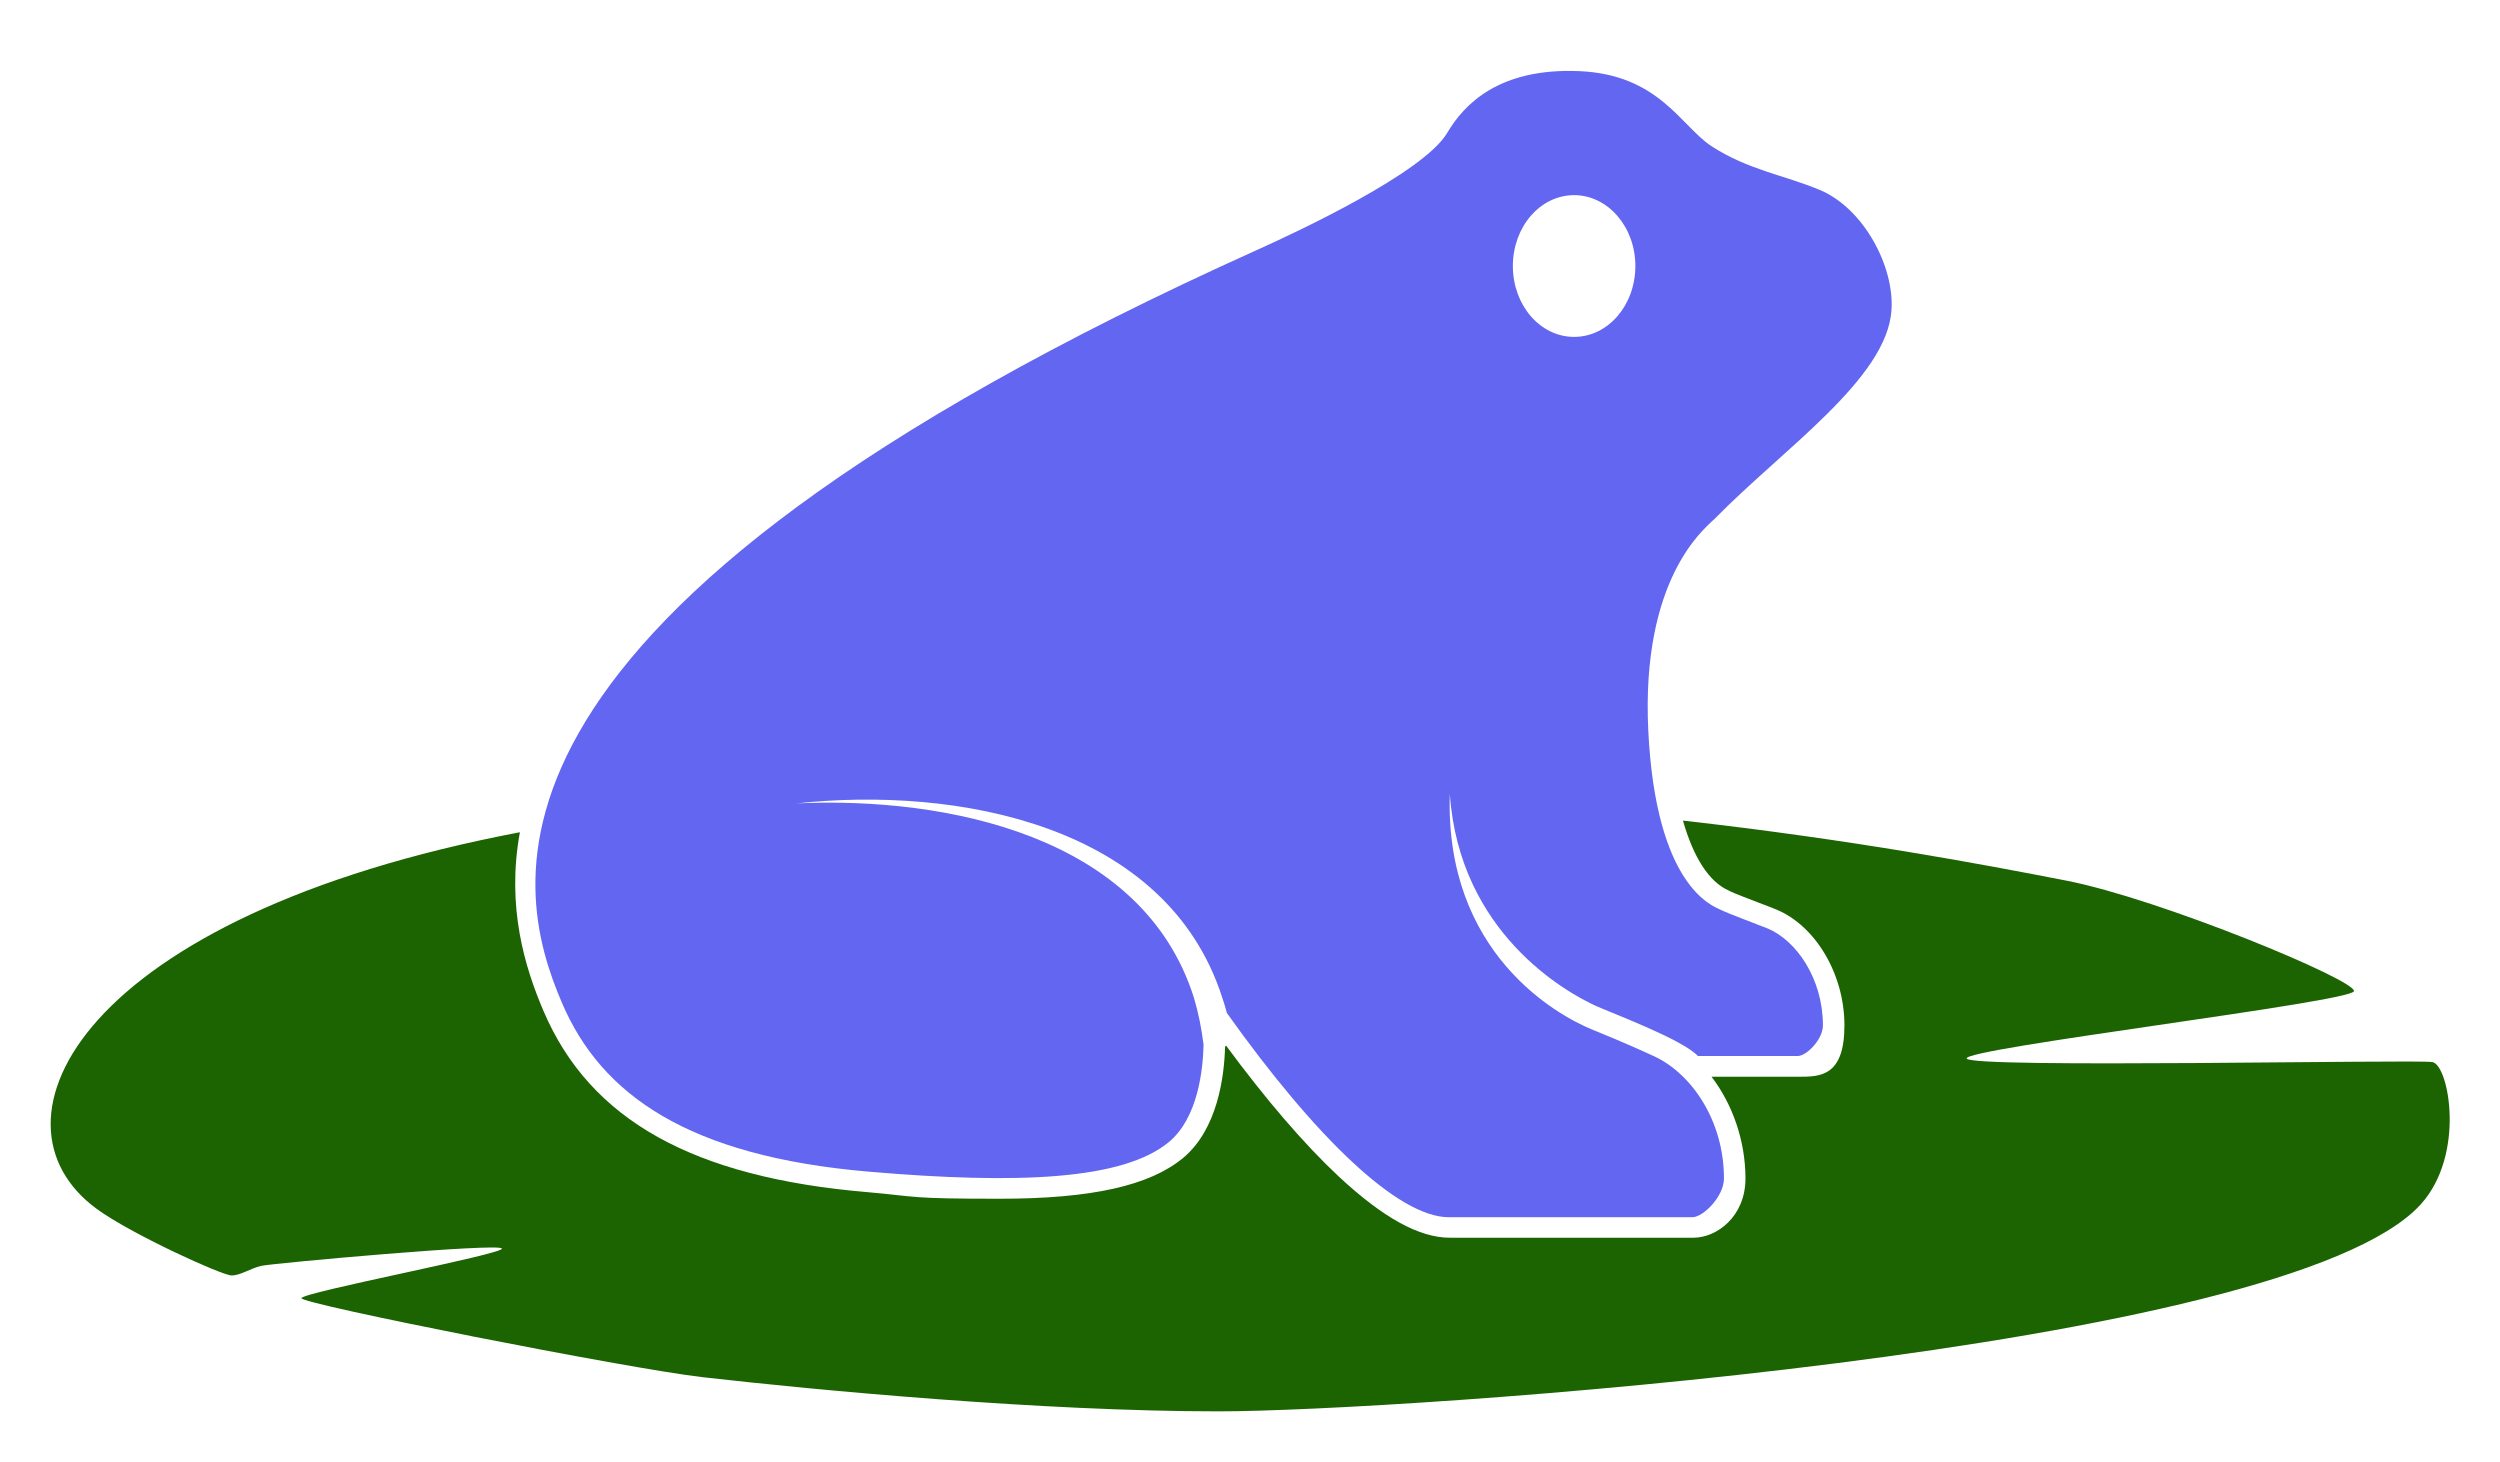
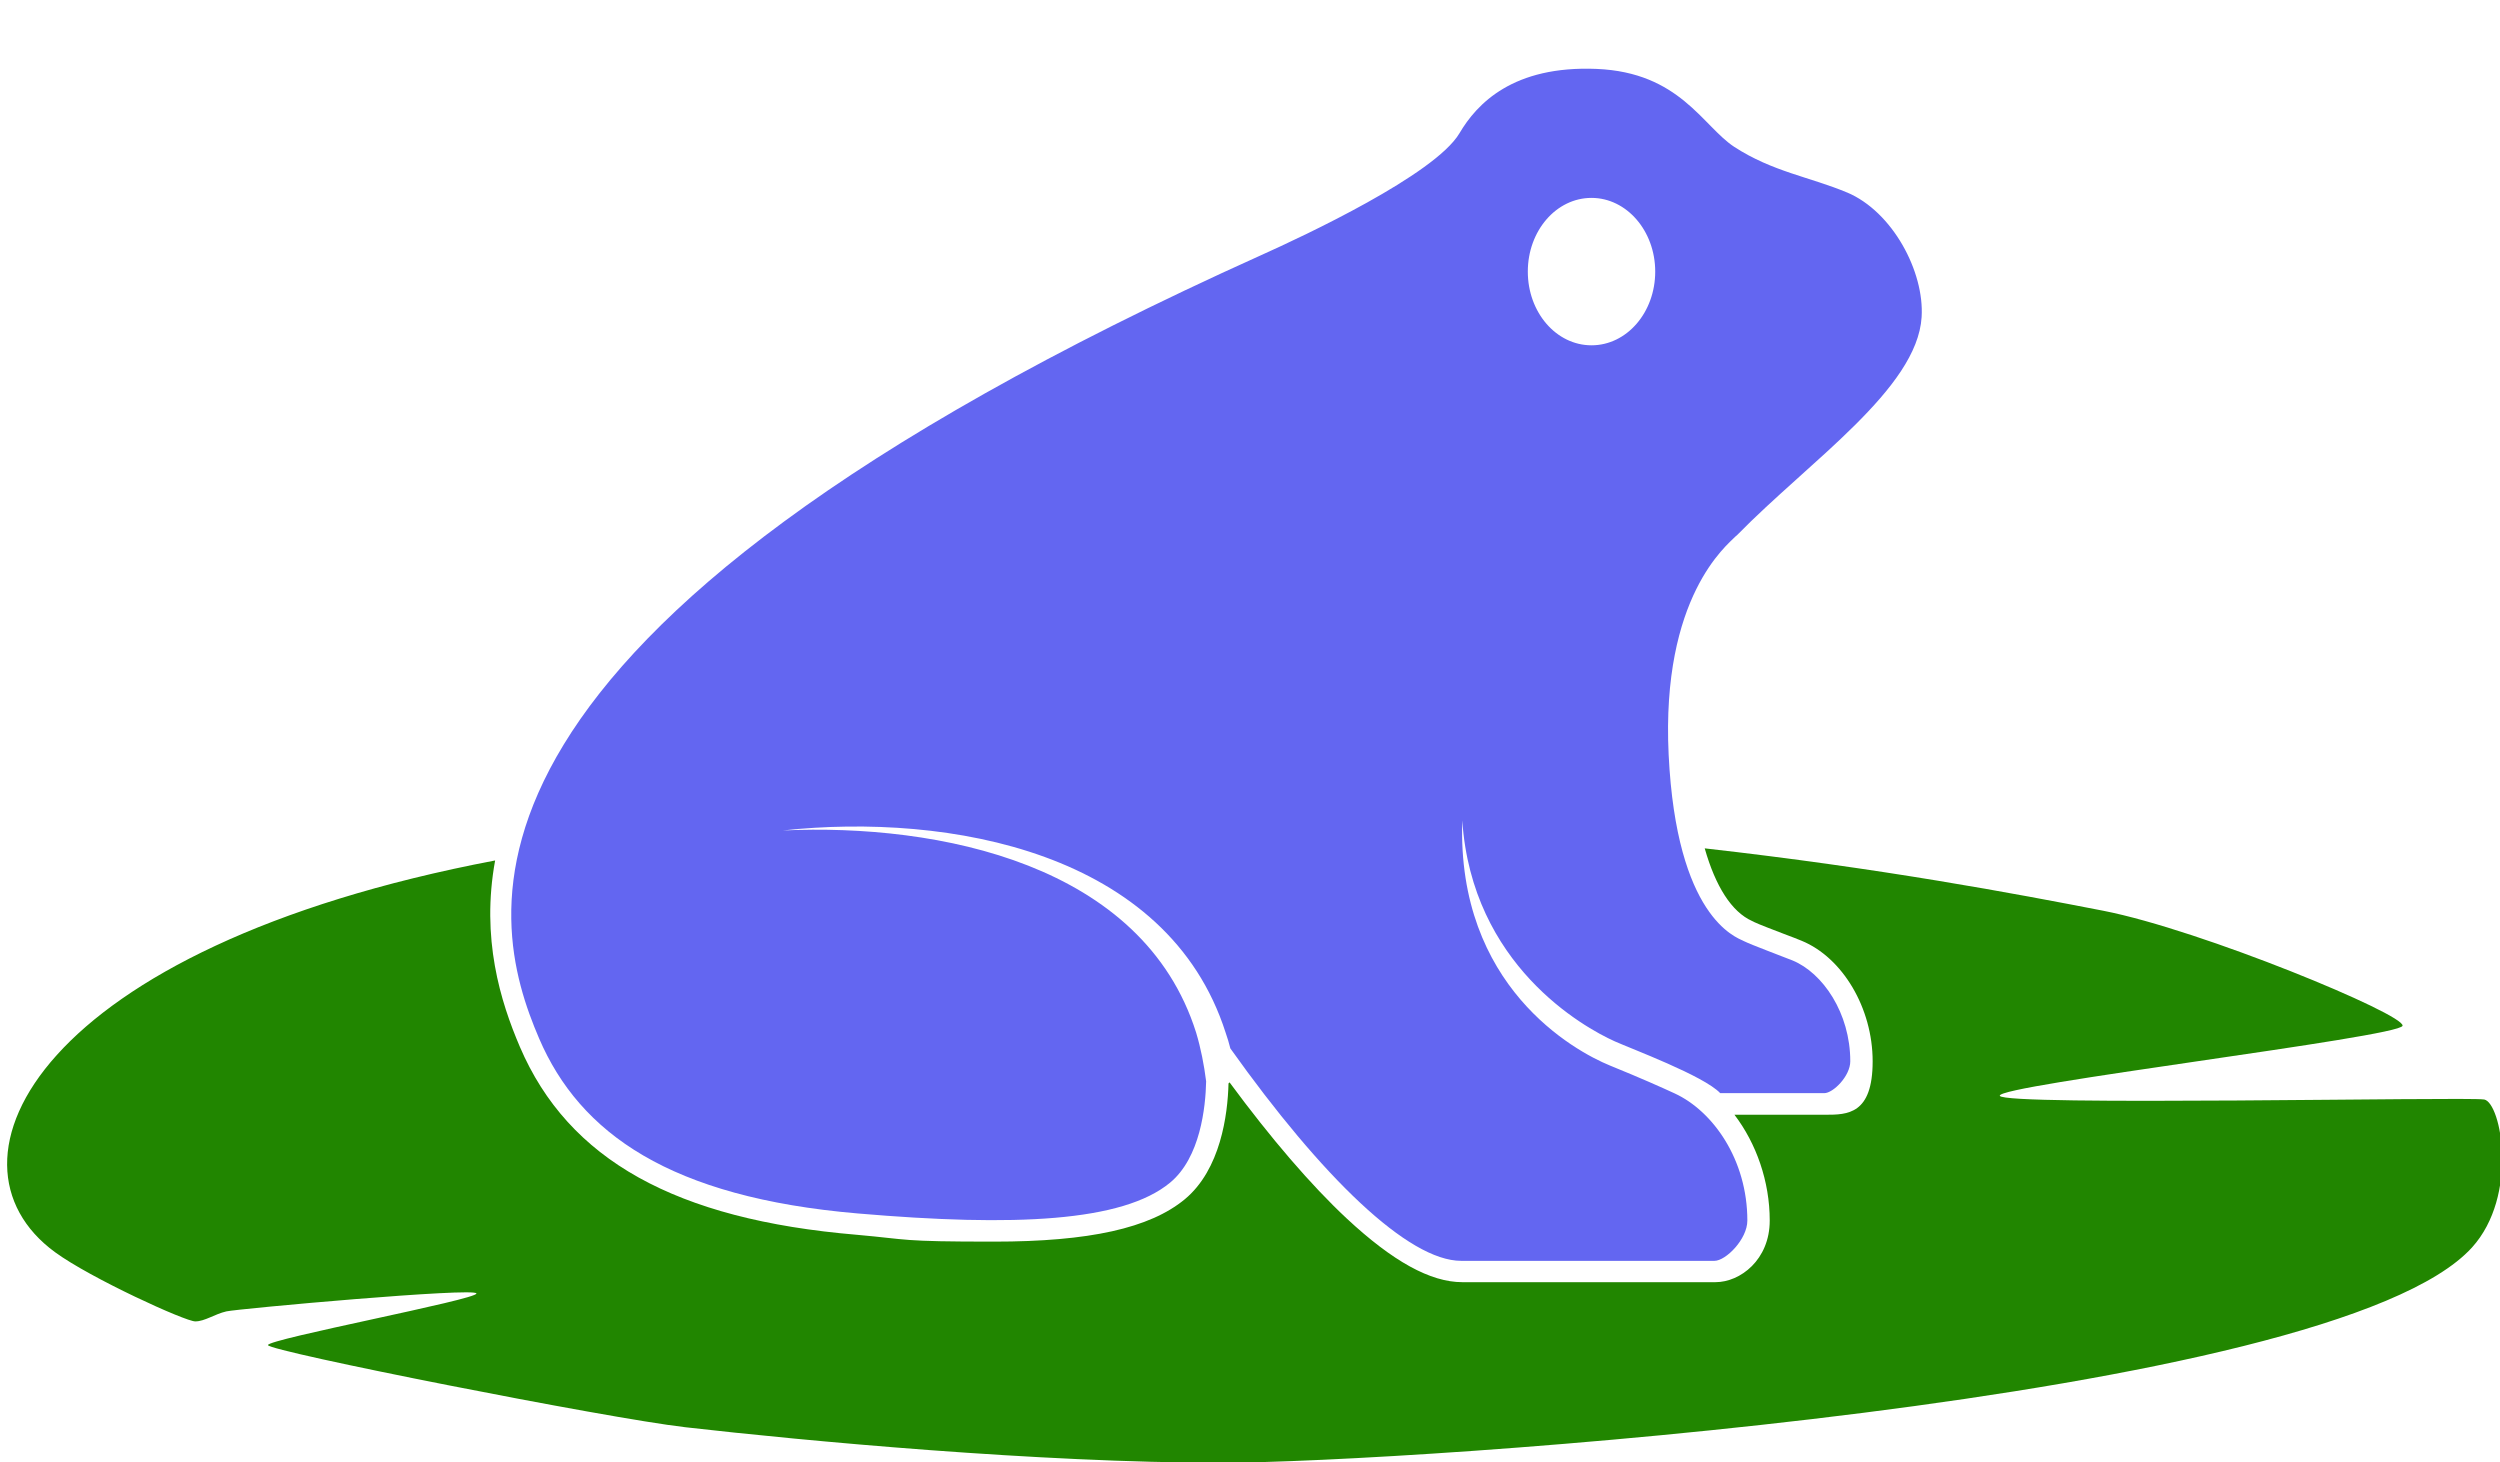
<svg xmlns="http://www.w3.org/2000/svg" viewBox="0 0 987.7 577.6">
-   <path fill="#1c6402" d="M960.9,419.6c-6.5-1.1-182.5,2.6-183.9-1.4-1.5-4,151.9-22.3,153-26.6,1-4.3-76.4-36.4-113.7-43.7-33.4-6.5-84.2-16.1-151.4-23.7,4.1,14.4,10.2,24.1,18,27.6.3.1.6.3.8.4,1.6.8,7.4,3,11.3,4.5,2.6,1,5.1,1.9,6.7,2.6,15.6,6.4,27,25.6,27,45.8s-9.6,20.3-18,20.3h-34.5c8.3,10.9,13.4,25.3,13.4,40.2s-11.2,23.4-20.6,23.4h-96.2c-12.1,0-26.4-7.9-43.9-24.2-13.5-12.6-28.8-30.4-44.5-51.7l-.4.4c-.3,11.9-3,32.7-16.6,44-13.3,11-36.3,16.1-72.5,16.1s-31.8-.8-52.1-2.6c-68.9-5.8-109.6-28.5-128-71.4-7.4-17.3-14.8-41.2-9.4-70.8C31.3,361.9-8.8,443.2,38.2,477.6c13.5,9.9,49.7,26.4,53.3,26.3,3.6,0,7.4-2.8,11.8-3.8,4.4-1,94.8-9.2,95-6.8.2,2.3-79.2,17.3-79.2,19.6,0,2.3,128.9,27.8,158.5,31.2,45.5,5.2,134.3,13.5,203.8,13.5s422-23.3,475-81.8c17.8-19.7,11.1-55,4.6-56.2Z" />
-   <path fill="#6366f1" d="M719.1,75.1c-14.3-6-28.4-7.9-43-17.4-12-7.9-20.7-28.3-52.3-29.6-31.6-1.3-45.4,13.1-52.1,24.5-9.4,15.7-58.9,38.9-75.4,46.3C175.3,243.5,202.5,350.7,222.1,396.4c15.5,36.1,49.8,60.4,121.1,66.5,59.5,5.1,100.6,3.2,118.6-11.7,11.5-9.5,13.5-28.7,13.7-38.5-.8-6.3-2-12.5-3.8-18.5-20.2-64.1-97.7-79.5-157-76.8,63.1-6.8,146.2,8.1,168.2,76.8.7,2,1.3,4,1.8,6h0s0,0,0,0c34.8,48.9,67.6,80.7,87.7,80.7h96.2c4.3,0,12.5-8.2,12.5-15.3,0-23.2-13.1-41.6-27.6-48.3-5.2-2.4-12.8-5.8-24.6-10.6-13.7-5.6-58.2-30.2-56.1-93.1,3.7,54.9,45.9,78.5,57.9,83.9,6.2,2.8,33.9,13.1,40.1,19.7h39.5c3.4,0,9.9-6.5,9.9-12.1,0-18.4-10.5-33.6-21.9-38.3-4.2-1.7-15.6-5.9-18.6-7.4-3-1.5-25.5-9-28.5-70.8-2.9-60.2,22.4-79.7,25.3-82.8.3-.3.6-.5.8-.7,27.3-27.9,68.3-55.5,70-82.7,1.1-17.2-11-40.1-28.4-47.4ZM621.9,77.1c13.3,0,24.2,12.5,24.2,28s-10.8,28-24.2,28-24.2-12.5-24.2-28,10.8-28,24.2-28Z" />
+   <g transform="translate(-18, -2) scale(1.04)">
+     <path fill="#218600" d="M960.9,419.6c-6.5-1.1-182.5,2.6-183.9-1.4-1.5-4,151.9-22.3,153-26.6,1-4.3-76.4-36.4-113.7-43.7-33.4-6.5-84.2-16.1-151.4-23.7,4.1,14.4,10.2,24.1,18,27.6.3.1.6.3.8.4,1.6.8,7.4,3,11.3,4.5,2.6,1,5.1,1.9,6.7,2.6,15.6,6.4,27,25.6,27,45.8s-9.6,20.3-18,20.3h-34.5c8.3,10.9,13.4,25.3,13.4,40.2s-11.2,23.4-20.6,23.4h-96.2c-12.1,0-26.4-7.9-43.9-24.2-13.5-12.6-28.8-30.4-44.5-51.7l-.4.4c-.3,11.9-3,32.7-16.6,44-13.3,11-36.3,16.1-72.5,16.1s-31.8-.8-52.1-2.6c-68.9-5.8-109.6-28.5-128-71.4-7.4-17.3-14.8-41.2-9.4-70.8C31.3,361.9-8.8,443.2,38.2,477.6c13.5,9.9,49.7,26.4,53.3,26.3,3.6,0,7.4-2.8,11.8-3.8,4.4-1,94.8-9.2,95-6.8.2,2.3-79.2,17.3-79.2,19.6,0,2.3,128.9,27.8,158.5,31.2,45.5,5.2,134.3,13.5,203.8,13.5s422-23.3,475-81.8c17.8-19.7,11.1-55,4.6-56.2Z" />
+     <path fill="#6366f1" d="M719.1,75.1c-14.3-6-28.4-7.9-43-17.4-12-7.9-20.7-28.3-52.3-29.6-31.6-1.3-45.4,13.1-52.1,24.5-9.4,15.7-58.9,38.9-75.4,46.3C175.3,243.5,202.5,350.7,222.1,396.4c15.5,36.1,49.8,60.4,121.1,66.5,59.5,5.1,100.6,3.2,118.6-11.7,11.5-9.5,13.5-28.7,13.7-38.5-.8-6.3-2-12.5-3.8-18.5-20.2-64.1-97.7-79.5-157-76.8,63.1-6.8,146.2,8.1,168.2,76.8.7,2,1.3,4,1.8,6h0s0,0,0,0c34.8,48.9,67.6,80.7,87.7,80.7h96.2c4.3,0,12.5-8.2,12.5-15.3,0-23.2-13.1-41.6-27.6-48.3-5.2-2.4-12.8-5.8-24.6-10.6-13.7-5.6-58.2-30.2-56.1-93.1,3.7,54.9,45.9,78.5,57.9,83.9,6.2,2.8,33.9,13.1,40.1,19.7h39.5c3.4,0,9.9-6.5,9.9-12.1,0-18.4-10.5-33.6-21.9-38.3-4.2-1.7-15.6-5.9-18.6-7.4-3-1.5-25.5-9-28.5-70.8-2.9-60.2,22.4-79.7,25.3-82.8.3-.3.6-.5.8-.7,27.3-27.9,68.3-55.5,70-82.7,1.1-17.2-11-40.1-28.4-47.4ZM621.9,77.1c13.3,0,24.2,12.5,24.2,28s-10.8,28-24.2,28-24.2-12.5-24.2-28,10.8-28,24.2-28Z" />
+   </g>
</svg>
